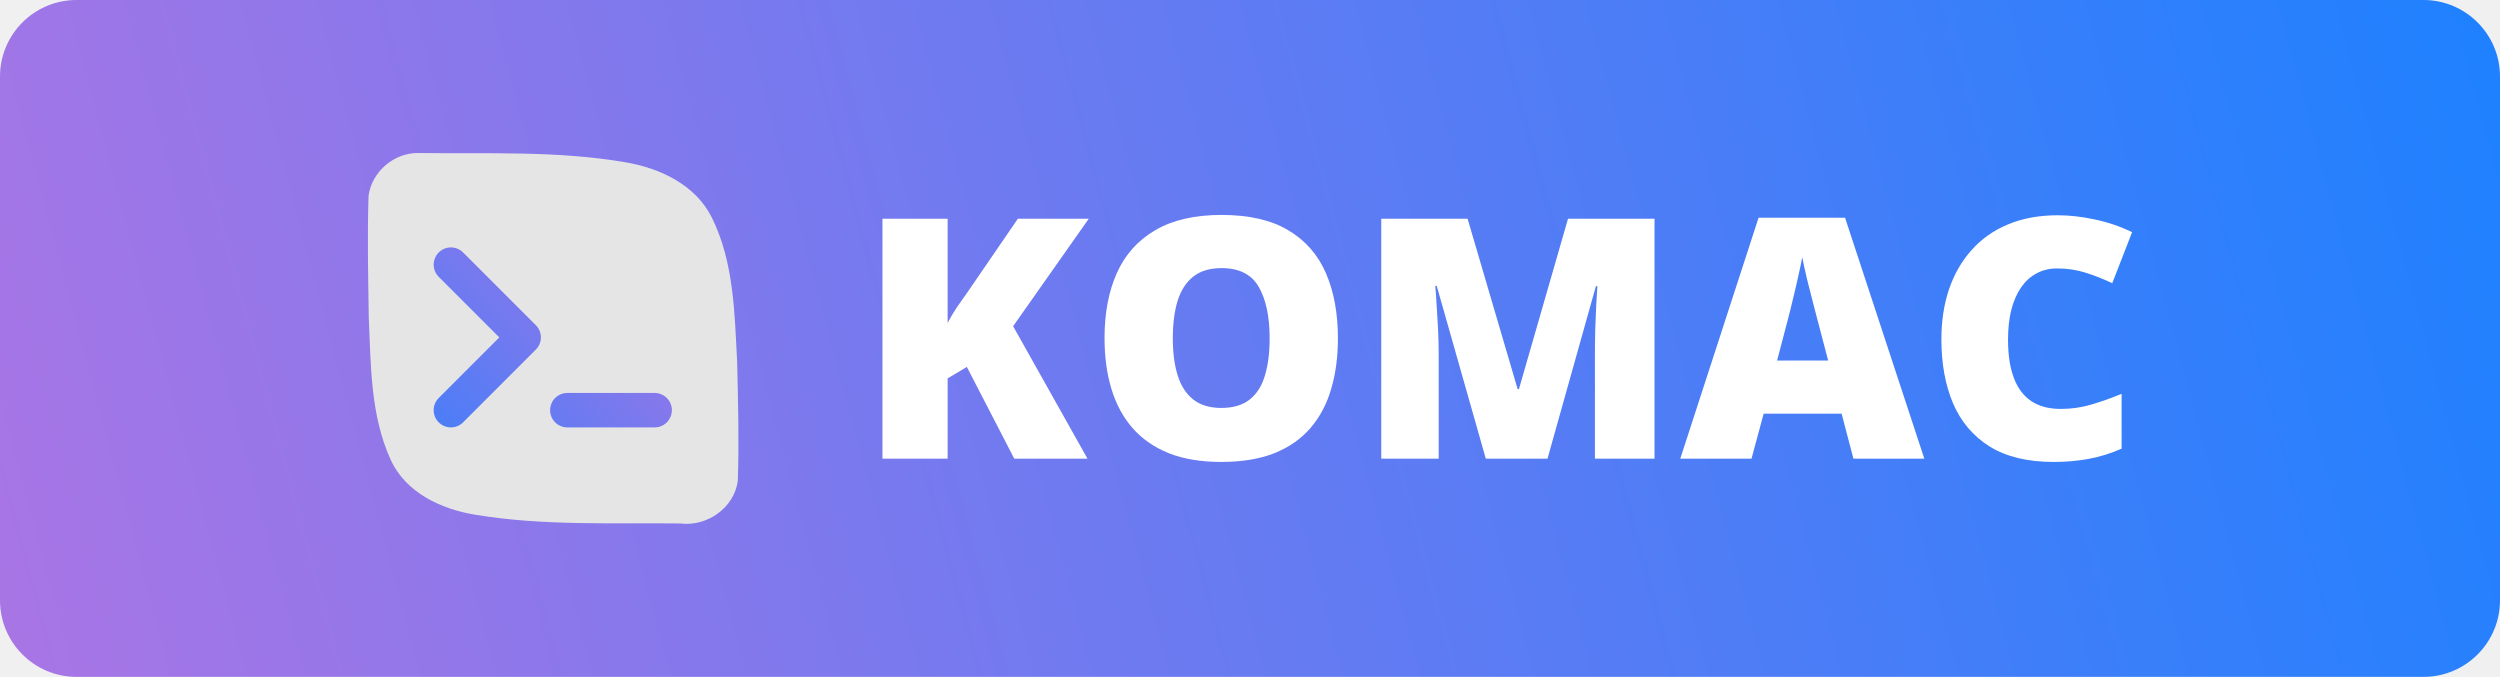
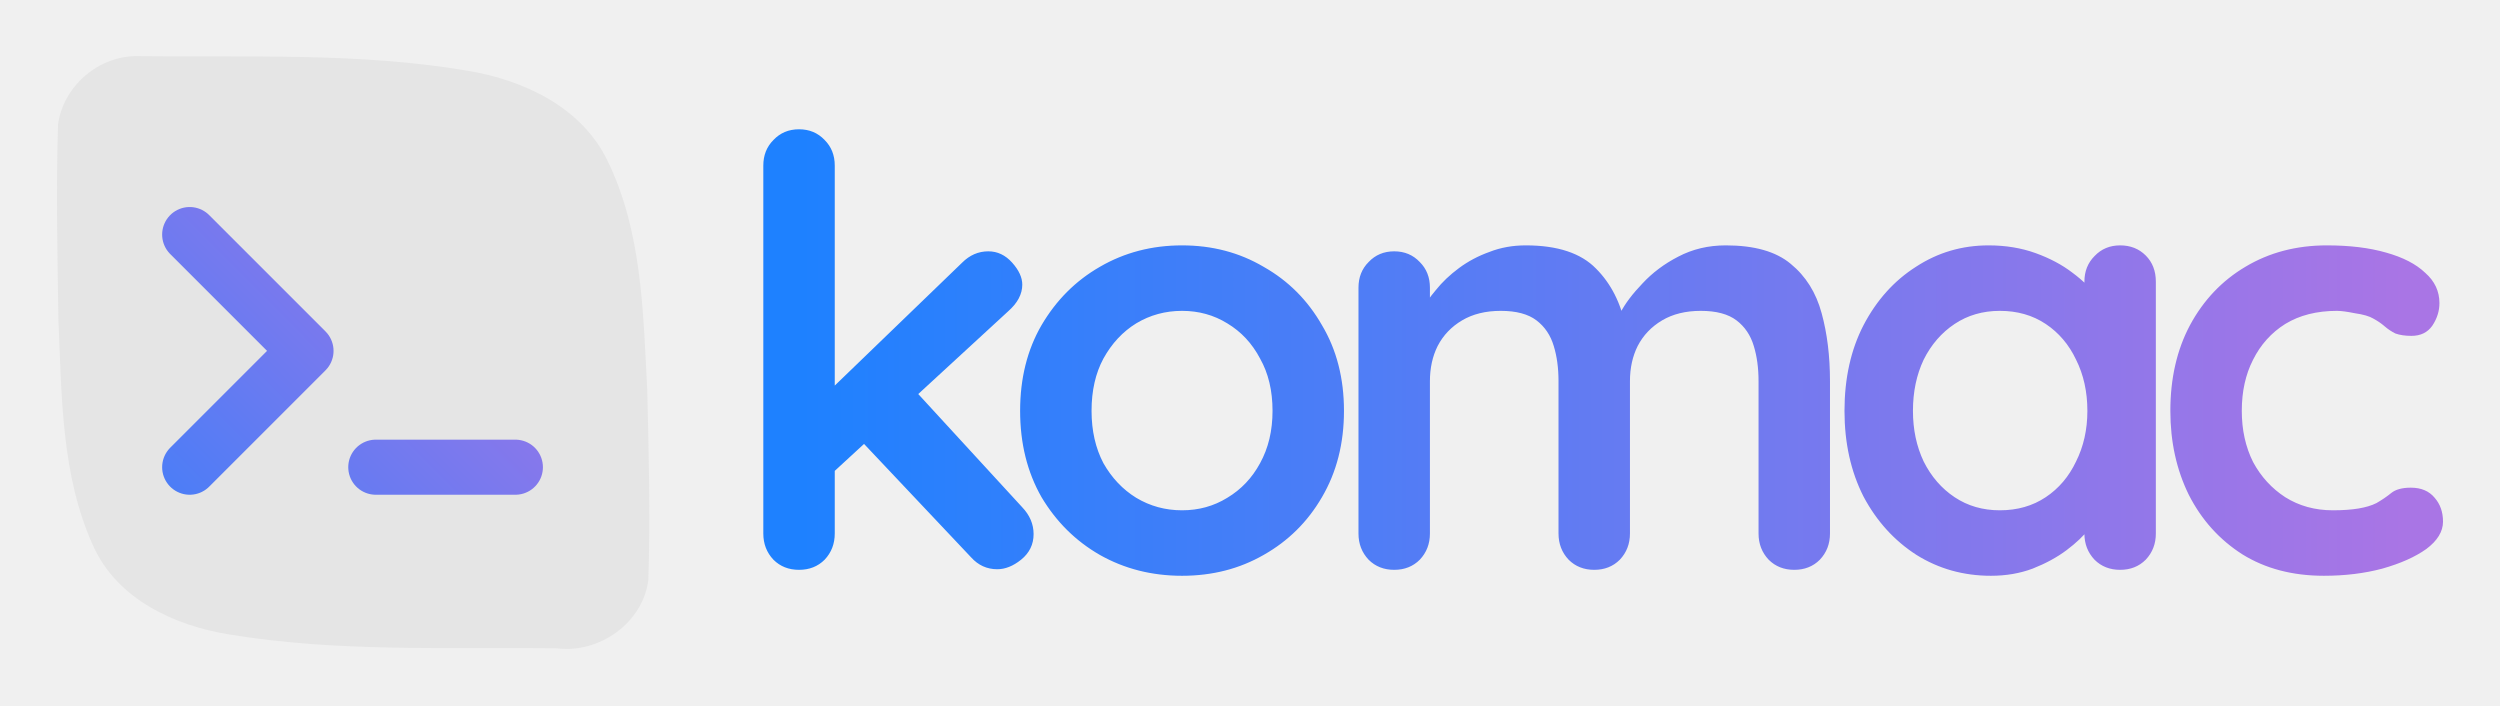
- <svg xmlns="http://www.w3.org/2000/svg" xmlns:xlink="http://www.w3.org/1999/xlink" width="1012px" height="274px" viewBox="0 0 1012 274" version="1.1" id="SVGRoot" xml:space="preserve">
-   <defs id="defs981">
-     <linearGradient id="linearGradient1285">
-       <stop style="stop-color:#a975e5;stop-opacity:1;" offset="0" id="stop1281" />
-       <stop style="stop-color:#1e81ff;stop-opacity:1;" offset="1" id="stop1283" />
+ <svg xmlns="http://www.w3.org/2000/svg" xmlns:xlink="http://www.w3.org/1999/xlink" width="1666.516" height="470" version="1.1" viewBox="0 0 1666.516 470">
+   <defs>
+     <style>.cls-1{fill:#4b78e6;}</style>
+     <linearGradient id="a">
+       <stop stop-color="#1e81ff" offset="0" />
+       <stop stop-color="#a975e5" offset="1" />
    </linearGradient>
-     <linearGradient id="linearGradient28648">
-       <stop style="stop-color:#ff0000;stop-opacity:1;" offset="0" id="stop28646" />
+     <linearGradient id="d" x1="-1.958" x2="19.14" y1="25.825" y2="4.87" gradientUnits="userSpaceOnUse" xlink:href="#a" />
+     <linearGradient id="c" x1="20.579" x2="373.735" y1="489.792" y2="136.015" gradientUnits="userSpaceOnUse" xlink:href="#a" />
+     <linearGradient id="b" x1="525.652" x2="1593.938" y1="219.926" y2="219.926" gradientTransform="translate(8.381549,21.97118)" gradientUnits="userSpaceOnUse">
+       <stop stop-color="#1e81ff" offset="0" />
+       <stop stop-color="#a975e5" offset="1" />
    </linearGradient>
-     <filter id="mask-powermask-path-effect63069_inverse" style="color-interpolation-filters:sRGB" height="100" width="100" x="-50" y="-50">
-       <feColorMatrix id="mask-powermask-path-effect63069_primitive1" values="1" type="saturate" result="fbSourceGraphic" />
-       <feColorMatrix id="mask-powermask-path-effect63069_primitive2" values="-1 0 0 0 1 0 -1 0 0 1 0 0 -1 0 1 0 0 0 1 0 " in="fbSourceGraphic" />
-     </filter>
-     <linearGradient xlink:href="#linearGradient1285" id="linearGradient1287" x1="2.186" y1="271.613" x2="1011.579" y2="1.64" gradientUnits="userSpaceOnUse" gradientTransform="translate(6.7089844e-6)" />
-     <linearGradient xlink:href="#linearGradient2210" id="linearGradient28670" x1="-1.958" y1="25.825" x2="19.14" y2="4.87" gradientUnits="userSpaceOnUse" />
-     <linearGradient id="linearGradient2210">
-       <stop style="stop-color:#1e81ff;stop-opacity:1;" offset="0" id="stop2208" />
-       <stop style="stop-color:#a975e5;stop-opacity:1;" offset="1" id="stop2206" />
-     </linearGradient>
-     <linearGradient xlink:href="#linearGradient2210" id="linearGradient28704" x1="20.579" y1="489.792" x2="373.735" y2="136.015" gradientUnits="userSpaceOnUse" />
  </defs>
-   <g id="layer1">
-     <path stroke="none" d="M 824.707,-40.955 H 1230.149 V 364.486 H 824.707 Z" fill="none" id="path17163" style="stroke-width:25.34;stroke-linecap:round;stroke-linejoin:round" />
-     <rect style="fill:url(#linearGradient1287);fill-opacity:1;stroke-width:0;stroke-linecap:round;stroke-linejoin:round;paint-order:stroke markers fill" id="rect1219" width="1012" height="274" x="0" y="0" ry="30.99" />
-     <g id="g8508" transform="translate(91.74979,-11.10265)">
-       <g id="g10095" transform="matrix(2.422665,0,0,2.422665,-121.8659,-472.2282)" style="display:inline">
-         <g id="g1959-4" transform="matrix(0.1208878,0,0,0.1208878,68.91376,233.5725)" style="fill:#e5e5e5;fill-opacity:1;stroke-width:1;stroke-dasharray:none" class="UnoptimicedTransforms" />
-         <g id="g10101" transform="translate(5,-8.5)">
-           <path id="path17581" style="fill:#e5e5e5;fill-opacity:1;stroke-width:1;stroke-dasharray:none" d="m 69.792,0 c 95.264,1.22 191.462,-3.399 285.779,12.721 47.859,8.046 97.424,31.224 119.847,76.73 30.461,61.552 31.316,132.097 34.848,199.283 1.32,54.677 2.778,109.495 0.934,164.13 -4.674,37.352 -42.568,63.901 -79.276,59.148 -94.435,-1.121 -189.764,3.501 -283.319,-12.013 C 101.445,492.434 52.067,469.555 31.36,423.804 3.448,362.701 4.03,293.784 1.125,227.956 0.289,171.705 -0.983,115.332 0.801,59.135 5.264,25.842 36.199,-0.668 69.792,0 Z" transform="matrix(0.1208878,0,0,0.1208878,68.91376,233.5725)" />
-           <polyline points="5 7 10 12 5 17" id="polyline17165" style="fill:none;stroke:url(#linearGradient28670);stroke-width:2.368;stroke-linecap:round;stroke-linejoin:round;stroke-dasharray:none;stroke-opacity:1" class="UnoptimicedTransforms" transform="matrix(2.431648,0,0,2.431648,70.61372,235.2007)" />
-           <line x1="272.893" y1="340.467" x2="374.254" y2="340.467" id="line17167" style="fill:none;stroke:url(#linearGradient28704);stroke-width:40;stroke-linecap:round;stroke-linejoin:round;stroke-dasharray:none" class="UnoptimicedTransforms" transform="matrix(0.1439409,0,0,0.1439409,62.94463,227.5316)" />
-         </g>
-       </g>
-       <g aria-label="KOMAC" id="text303" style="font-size:136.063px;line-height:1.25;font-family:'Open Sans';-inkscape-font-specification:'Open Sans';display:inline">
-         <path d="m 348.456,196.768 h -29.631 l -19.2,-37.138 -7.773,4.651 v 32.488 H 265.476 V 99.637 h 26.375 v 42.188 q 1.661,-3.189 3.787,-6.378 2.192,-3.189 4.252,-6.046 l 20.396,-29.764 h 28.701 l -30.627,43.516 z" style="font-weight:800;-inkscape-font-specification:'Open Sans Ultra-Bold';fill:#ffffff" id="path495" />
-         <path d="m 449.839,148.069 q 0,11.228 -2.724,20.463 -2.657,9.168 -8.371,15.812 -5.714,6.644 -14.683,10.231 -8.969,3.521 -21.459,3.521 -12.224,0 -21.193,-3.521 -8.903,-3.588 -14.683,-10.165 -5.78,-6.644 -8.57,-15.878 -2.79,-9.235 -2.79,-20.595 0,-15.148 4.983,-26.309 5.049,-11.228 15.546,-17.34 10.497,-6.179 26.841,-6.179 16.609,0 26.973,6.179 10.431,6.179 15.281,17.407 4.85,11.228 4.85,26.375 z m -66.836,0 q 0,8.77 1.993,15.081 1.993,6.312 6.312,9.7 4.318,3.388 11.294,3.388 7.242,0 11.494,-3.388 4.318,-3.388 6.179,-9.7 1.927,-6.312 1.927,-15.081 0,-13.155 -4.385,-20.795 -4.385,-7.64 -15.081,-7.64 -7.109,0 -11.494,3.455 -4.318,3.455 -6.312,9.833 -1.927,6.378 -1.927,15.148 z" style="font-weight:800;-inkscape-font-specification:'Open Sans Ultra-Bold';fill:#ffffff" id="path497" />
-         <path d="m 509.699,196.768 -19.865,-69.958 h -0.598 q 0.266,2.724 0.531,7.375 0.332,4.651 0.598,10.032 0.266,5.381 0.266,10.364 v 42.188 H 467.378 V 99.637 h 34.946 l 20.263,68.962 h 0.531 l 19.865,-68.962 h 35.012 v 97.131 h -24.117 v -42.586 q 0,-4.584 0.133,-9.833 0.199,-5.315 0.399,-9.966 0.266,-4.717 0.465,-7.441 h -0.598 l -19.599,69.825 z" style="font-weight:800;-inkscape-font-specification:'Open Sans Ultra-Bold';fill:#ffffff" id="path499" />
-         <path d="M 658.518,196.768 653.734,178.564 h -31.558 l -4.916,18.204 h -28.834 l 31.69,-97.53 h 35.012 l 32.089,97.53 z m -10.231,-39.729 -4.186,-15.945 q -0.664,-2.591 -1.927,-7.375 -1.262,-4.85 -2.525,-9.966 -1.196,-5.182 -1.86,-8.504 -0.598,3.322 -1.727,8.238 -1.063,4.85 -2.259,9.633 -1.129,4.783 -1.993,7.972 l -4.186,15.945 z" style="font-weight:800;-inkscape-font-specification:'Open Sans Ultra-Bold';fill:#ffffff" id="path501" />
-         <path d="m 740.966,119.767 q -4.651,0 -8.305,1.993 -3.654,1.927 -6.245,5.647 -2.591,3.72 -3.986,9.102 -1.329,5.315 -1.329,12.092 0,9.168 2.325,15.413 2.325,6.245 7.042,9.434 4.783,3.189 11.959,3.189 6.511,0 12.49,-1.794 6.046,-1.794 12.158,-4.318 v 22.19 q -6.444,2.857 -13.221,4.119 -6.71,1.262 -14.284,1.262 -15.812,0 -25.91,-6.245 -10.032,-6.312 -14.815,-17.473 -4.717,-11.161 -4.717,-25.91 0,-11.029 3.056,-20.197 3.123,-9.168 9.102,-15.878 5.979,-6.777 14.749,-10.431 8.836,-3.72 20.197,-3.72 7.042,0 14.815,1.661 7.84,1.594 15.281,5.182 l -8.039,20.662 q -5.315,-2.525 -10.763,-4.252 -5.448,-1.727 -11.56,-1.727 z" style="font-weight:800;-inkscape-font-specification:'Open Sans Ultra-Bold';fill:#ffffff" id="path503" />
-       </g>
+   <g transform="matrix(.9179688 0 0 .9179688 0 -1.100712)">
+     <g class="UnoptimicedTransforms" transform="matrix(.8398438 0 0 .8398438 41.46933 41.96787)" fill="#e5e5e5" stroke-width="1">
+       <path d="m69.792 0c95.264 1.22 191.462-3.399 285.779 12.721 47.859 8.046 97.424 31.224 119.847 76.73 30.461 61.552 31.316 132.097 34.848 199.283 1.32 54.677 2.778 109.495 0.934 164.13-4.674 37.352-42.568 63.901-79.276 59.148-94.435-1.121-189.764 3.501-283.319-12.013-47.158-7.565-96.536-30.444-117.243-76.195-27.912-61.103-27.33-130.02-30.235-195.848-0.836-56.251-2.108-112.624-0.324-168.82 4.462-33.293 35.397-59.804 68.99-59.135z" stroke-width="1" />
+     </g>
+     <g fill="none" stroke-linecap="round" stroke-linejoin="round">
+       <path d="m53.279 53.279h405.441v405.441h-405.441z" stroke-width="25.34" />
+       <polyline class="UnoptimicedTransforms" transform="matrix(16.89338,0,0,16.89338,53.27943,53.27946)" points="5 7 10 12 5 17" stroke="url(#d)" stroke-width="2.368" />
+       <line class="UnoptimicedTransforms" x1="272.893" x2="374.254" y1="340.467" y2="340.467" stroke="url(#c)" stroke-width="40" />
    </g>
  </g>
+   <path d="m532.64 379.851c-6.879 0-12.567-2.249-17.065-6.746-4.498-4.762-6.746-10.583-6.746-17.461v-245.253c0-6.879 2.249-12.567 6.746-17.065 4.498-4.762 10.186-7.143 17.065-7.143s12.567 2.381 17.065 7.143c4.498 4.498 6.746 10.185 6.746 17.064v245.254c0 6.879-2.249 12.699-6.746 17.461-4.498 4.498-10.186 6.746-17.065 6.746zm126.198-212.315c6.085 0 11.376 2.513 15.874 7.54s6.746 9.921 6.746 14.683c0 6.35-3.175 12.302-9.524 17.858l-119.452 109.927-1.984-54.765 90.879-87.704c5.027-5.027 10.847-7.54 17.461-7.54zm5.953 211.918c-6.879 0-12.699-2.646-17.461-7.937l-73.417-77.783 36.113-33.335 71.433 77.783c5.027 5.291 7.54 11.244 7.54 17.858 0 6.879-2.778 12.567-8.334 17.065-5.291 4.233-10.583 6.35-15.874 6.35zm231.112-105.562c0 21.694-4.894 40.876-14.683 57.543-9.524 16.403-22.488 29.235-38.891 38.494-16.139 9.26-34.261 13.89-54.368 13.89s-38.362-4.63-54.765-13.89c-16.139-9.26-29.102-22.091-38.891-38.494-9.524-16.668-14.287-35.849-14.287-57.543s4.762-40.743 14.287-57.146c9.789-16.668 22.753-29.631 38.891-38.891 16.403-9.524 34.658-14.287 54.765-14.287s38.23 4.762 54.368 14.287c16.403 9.26 29.367 22.224 38.891 38.891 9.789 16.403 14.683 35.452 14.683 57.146zm-47.622 0c0-13.493-2.778-25.134-8.334-34.923-5.291-10.054-12.567-17.858-21.827-23.414-8.995-5.556-19.049-8.334-30.161-8.334s-21.298 2.778-30.557 8.334c-8.995 5.556-16.271 13.361-21.827 23.414-5.291 9.789-7.937 21.43-7.937 34.923 0 13.228 2.646 24.869 7.937 34.923 5.556 9.789 12.831 17.461 21.827 23.017 9.26 5.556 19.446 8.334 30.557 8.334s21.165-2.778 30.161-8.334c9.26-5.556 16.535-13.228 21.827-23.017 5.556-10.054 8.334-21.694 8.334-34.923zm168.806-110.324c21.165 0 36.775 5.159 46.828 15.477 10.053 10.054 16.668 23.15 19.843 39.288l-6.746-3.572 3.175-6.35c3.175-6.085 8.069-12.567 14.683-19.446 6.614-7.143 14.551-13.096 23.811-17.858 9.524-5.027 20.107-7.54 31.748-7.54 19.049 0 33.468 4.101 43.257 12.302 10.053 8.202 16.932 19.181 20.636 32.939 3.704 13.493 5.556 28.573 5.556 45.241v101.594c0 6.879-2.249 12.699-6.747 17.461-4.498 4.498-10.186 6.746-17.064 6.746s-12.567-2.249-17.065-6.746c-4.498-4.762-6.746-10.583-6.746-17.461v-101.594c0-8.731-1.058-16.535-3.175-23.414-2.116-7.143-5.953-12.831-11.509-17.065s-13.493-6.35-23.811-6.35c-10.053 0-18.652 2.117-25.795 6.35s-12.567 9.921-16.271 17.065c-3.439 6.879-5.159 14.683-5.159 23.414v101.594c0 6.879-2.249 12.699-6.747 17.461-4.498 4.498-10.186 6.746-17.064 6.746s-12.567-2.249-17.065-6.746c-4.498-4.762-6.746-10.583-6.746-17.461v-101.594c0-8.731-1.058-16.535-3.175-23.414-2.116-7.143-5.953-12.831-11.509-17.065s-13.493-6.35-23.811-6.35c-10.054 0-18.652 2.117-25.795 6.35s-12.567 9.921-16.271 17.065c-3.439 6.879-5.159 14.683-5.159 23.414v101.594c0 6.879-2.249 12.699-6.746 17.461-4.498 4.498-10.186 6.746-17.065 6.746s-12.567-2.249-17.065-6.746c-4.498-4.762-6.746-10.583-6.746-17.461v-163.899c0-6.879 2.249-12.567 6.746-17.065 4.498-4.762 10.186-7.143 17.065-7.143s12.567 2.381 17.065 7.143c4.498 4.498 6.746 10.186 6.746 17.065v17.065l-5.953-1.191c2.381-4.498 5.688-9.26 9.921-14.287 4.233-5.291 9.392-10.186 15.477-14.683s12.831-8.069 20.239-10.715c7.408-2.91 15.477-4.365 24.208-4.365zm396.202 0c6.879 0 12.567 2.249 17.064 6.746 4.498 4.498 6.747 10.318 6.747 17.461v167.868c0 6.879-2.249 12.699-6.747 17.461-4.498 4.498-10.186 6.746-17.064 6.746s-12.567-2.249-17.065-6.746c-4.498-4.762-6.746-10.583-6.746-17.461v-19.446l8.731 3.572c0 3.439-1.852 7.672-5.556 12.699-3.704 4.762-8.731 9.524-15.08 14.287-6.35 4.762-13.89 8.863-22.62 12.302-8.466 3.175-17.726 4.762-27.779 4.762-18.255 0-34.791-4.63-49.606-13.89-14.816-9.524-26.589-22.488-35.32-38.891-8.466-16.668-12.699-35.717-12.699-57.146 0-21.694 4.233-40.743 12.699-57.146 8.731-16.668 20.372-29.631 34.923-38.891 14.551-9.524 30.69-14.287 48.416-14.287 11.376 0 21.827 1.72 31.351 5.159s17.726 7.805 24.605 13.096c7.143 5.291 12.567 10.715 16.271 16.271 3.969 5.291 5.953 9.789 5.953 13.493l-14.287 5.159v-28.97c0-6.879 2.249-12.567 6.746-17.065 4.498-4.762 10.186-7.143 17.065-7.143zm-80.164 176.598c11.641 0 21.827-2.91 30.558-8.731s15.477-13.757 20.239-23.811c5.027-10.054 7.54-21.298 7.54-33.732 0-12.699-2.513-24.076-7.54-34.129-4.762-10.054-11.509-17.991-20.239-23.811s-18.917-8.731-30.558-8.731c-11.376 0-21.43 2.91-30.161 8.731s-15.609 13.757-20.636 23.811c-4.762 10.054-7.143 21.43-7.143 34.129 0 12.435 2.381 23.679 7.143 33.732 5.027 10.054 11.905 17.991 20.636 23.811s18.784 8.731 30.161 8.731zm218.016-176.598c15.08 0 28.176 1.587 39.288 4.762 11.376 3.175 20.107 7.672 26.192 13.493 6.35 5.556 9.524 12.302 9.524 20.239 0 5.291-1.587 10.318-4.762 15.08-3.175 4.498-7.805 6.746-13.89 6.746-4.233 0-7.805-0.529-10.715-1.587-2.646-1.323-5.027-2.91-7.143-4.762s-4.63-3.572-7.54-5.159c-2.646-1.587-6.747-2.778-12.302-3.572-5.291-1.058-9.26-1.587-11.905-1.587-13.493 0-25.002 2.91-34.526 8.731-9.26 5.82-16.403 13.757-21.43 23.811-5.027 9.789-7.54 21.165-7.54 34.129 0 12.699 2.513 24.076 7.54 34.129 5.291 9.789 12.435 17.594 21.43 23.414 9.26 5.82 19.843 8.731 31.748 8.731 6.614 0 12.302-0.397 17.064-1.191s8.731-1.984 11.905-3.572c3.704-2.117 7.011-4.365 9.921-6.746 2.91-2.381 7.276-3.572 13.096-3.572 6.879 0 12.17 2.249 15.874 6.746 3.704 4.233 5.556 9.524 5.556 15.874 0 6.614-3.704 12.699-11.112 18.255-7.408 5.291-17.197 9.657-29.367 13.096-11.905 3.175-24.869 4.762-38.891 4.762-20.901 0-39.023-4.762-54.368-14.287-15.345-9.789-27.25-23.017-35.717-39.685-8.202-16.668-12.302-35.32-12.302-55.956 0-21.694 4.365-40.743 13.096-57.146 8.995-16.668 21.298-29.631 36.907-38.891 15.874-9.524 33.997-14.287 54.368-14.287z" fill="url(#b)" aria-label="komac" />
</svg>
